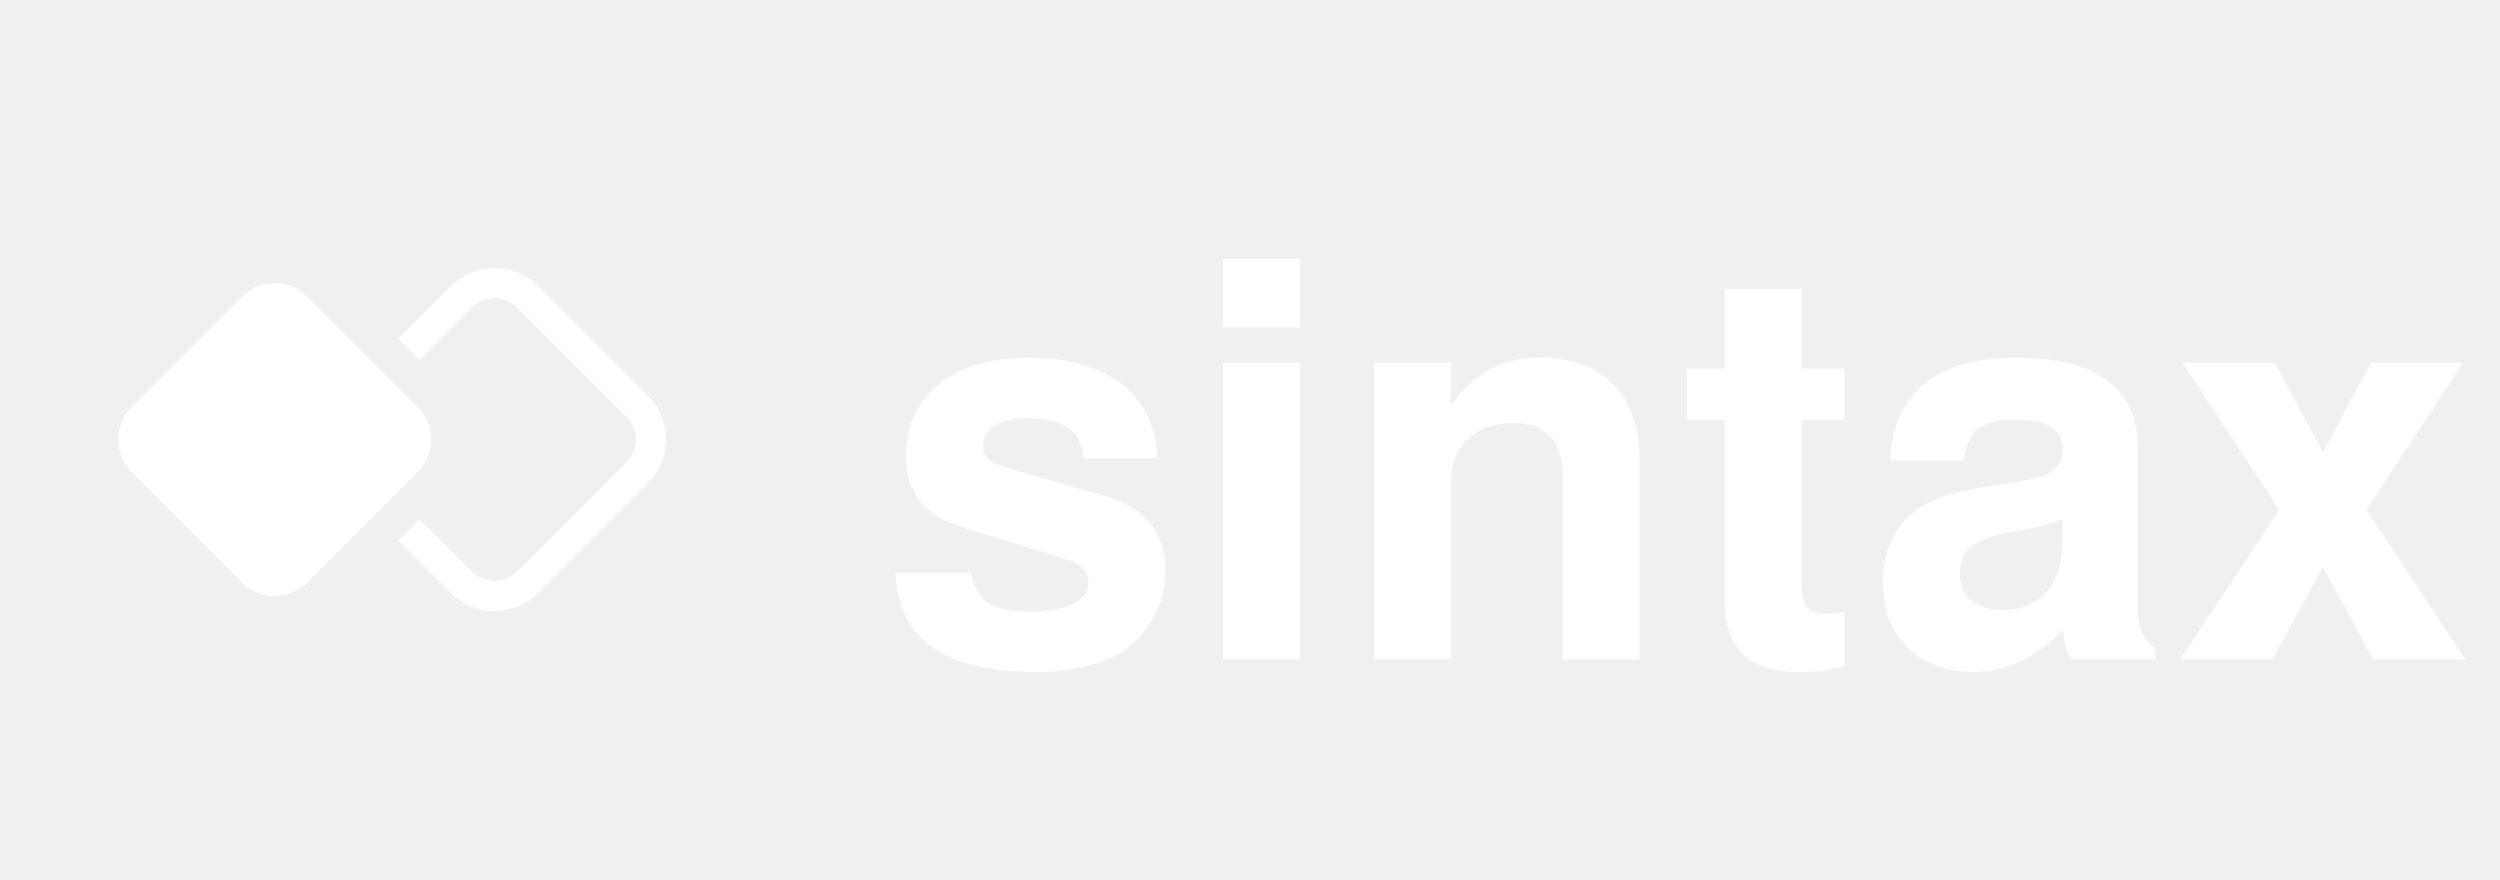
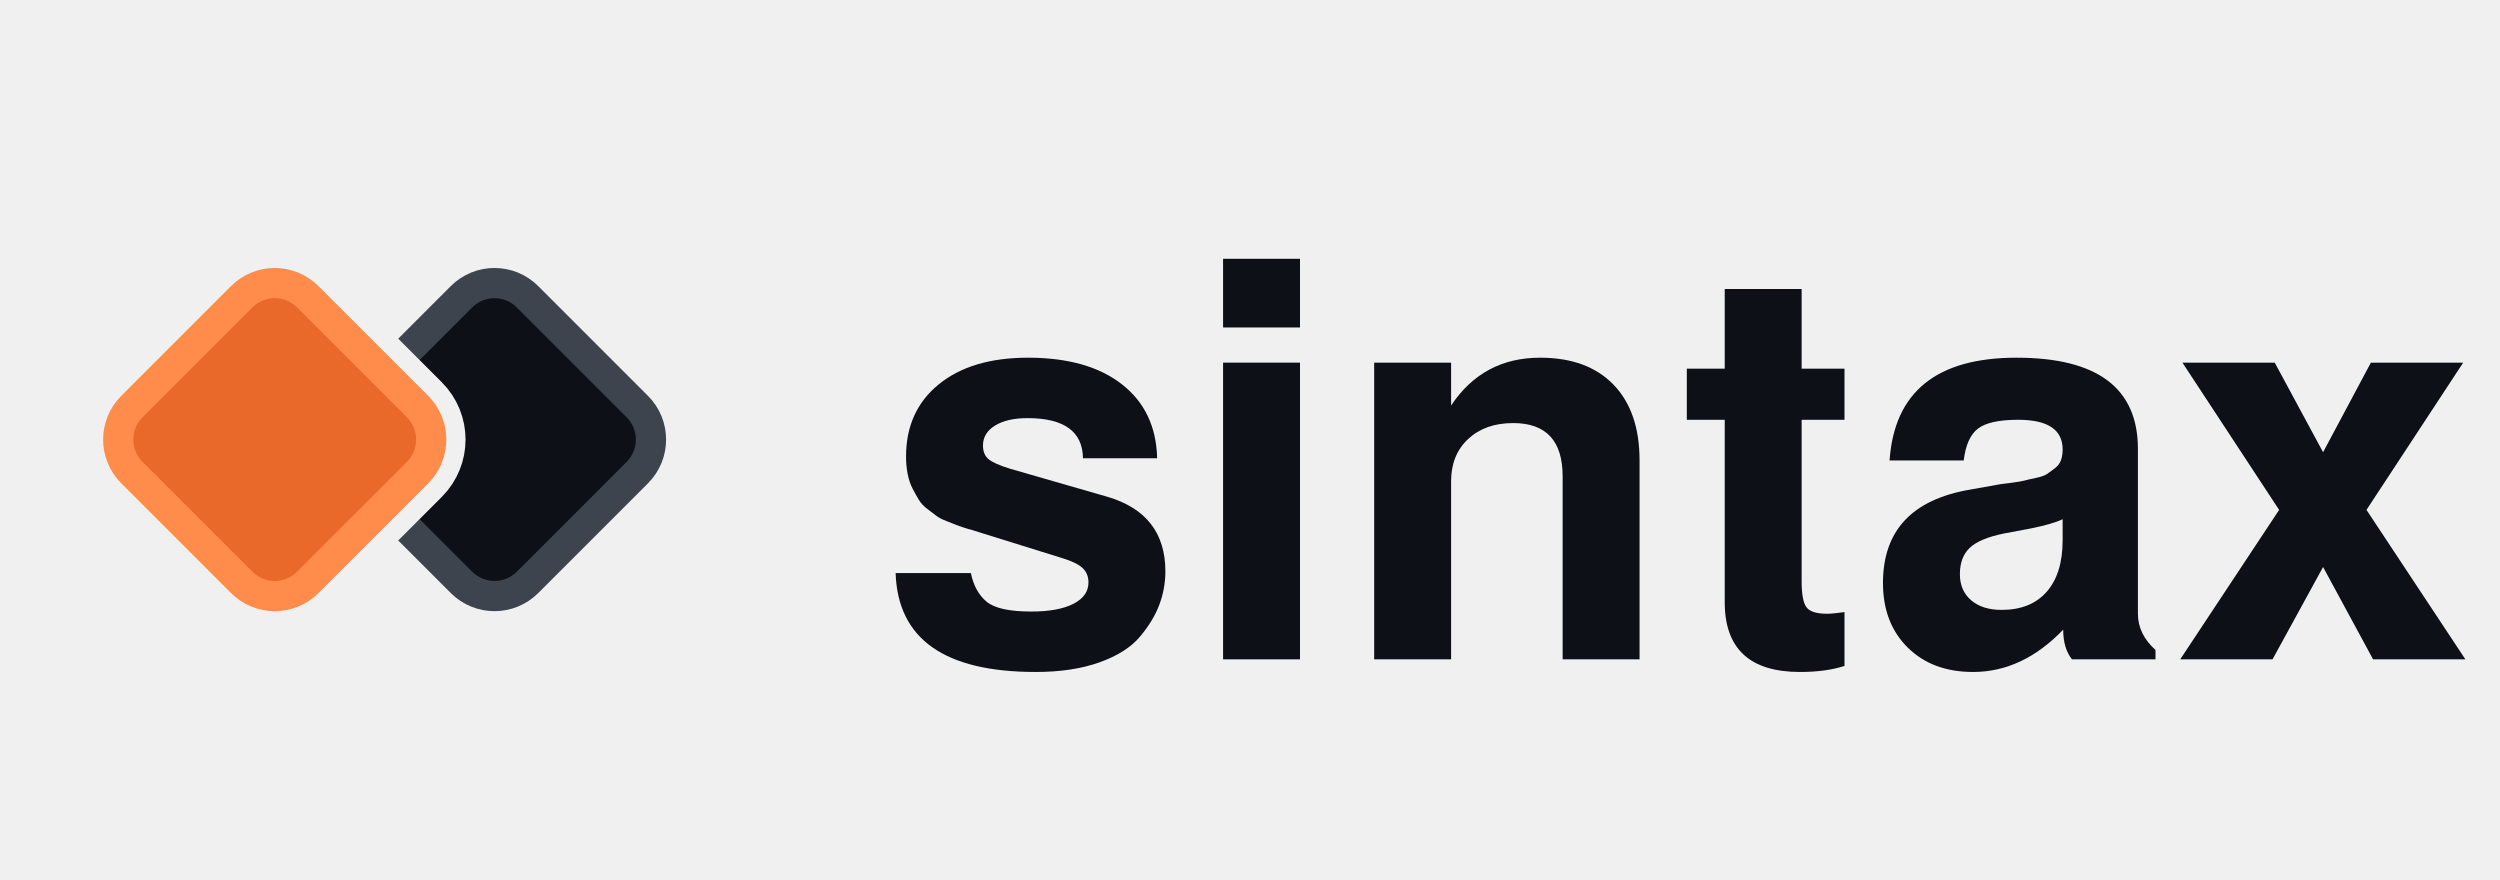
<svg xmlns="http://www.w3.org/2000/svg" viewBox="0 0 91 32" fill="none">
  <defs>
-     <mask id="cutB" maskUnits="userSpaceOnUse">
+     <mask id="cutA" maskUnits="userSpaceOnUse">
      <rect x="-50" y="-50" width="1000" height="1000" fill="white" />
      <rect x="5.475" y="11.475" width="9.051" height="9.051" rx="1.7" transform="rotate(45 10 16)" fill="black" stroke="black" stroke-width="2.5" />
    </mask>
  </defs>
-   <g mask="url(#cutB)">
-     <rect x="13.475" y="11.475" width="9.051" height="9.051" rx="1.7" transform="rotate(45 18 16)" fill="none" stroke="#FFFFFF" stroke-width="1.1" stroke-linejoin="round" />
+   <g mask="url(#cutA)">
+     <rect x="13.475" y="11.475" width="9.051" height="9.051" rx="1.7" transform="rotate(45 18 16)" fill="#0D1117" stroke="#3D444D" stroke-width="1.1" stroke-linejoin="round" />
  </g>
-   <rect x="5.475" y="11.475" width="9.051" height="9.051" rx="1.7" transform="rotate(45 10 16)" fill="#FFFFFF" />
-   <g fill="#FFFFFF">
+   <rect x="5.475" y="11.475" width="9.051" height="9.051" rx="1.7" transform="rotate(45 10 16)" fill="#E8692A" stroke="#FF8C4A" stroke-width="1.1" stroke-linejoin="round" />
+   <g fill="#0D1117">
    <path d="M35.34 20.86Q35.48 21.54 35.91 21.9Q36.34 22.26 37.54 22.26Q38.52 22.26 39.07 21.98Q39.62 21.7 39.62 21.2Q39.62 20.88 39.41 20.68Q39.2 20.48 38.68 20.32L35.34 19.28Q35.32 19.28 35.1 19.21Q34.88 19.14 34.79 19.1Q34.7 19.06 34.46 18.97Q34.22 18.88 34.09 18.78Q33.96 18.68 33.76 18.53Q33.56 18.38 33.45 18.2Q33.34 18.02 33.22 17.79Q33.1 17.56 33.04 17.26Q32.98 16.96 32.98 16.62Q32.98 14.96 34.17 13.99Q35.36 13.02 37.42 13.02Q39.6 13.02 40.84 13.99Q42.08 14.96 42.12 16.68H39.42Q39.4 15.22 37.4 15.22Q36.66 15.22 36.22 15.49Q35.78 15.76 35.78 16.22Q35.78 16.54 35.98 16.71Q36.18 16.88 36.76 17.06L40.3 18.08Q42.42 18.7 42.42 20.8Q42.42 21.42 42.2 22.01Q41.98 22.6 41.49 23.18Q41.0 23.76 40.02 24.11Q39.04 24.46 37.7 24.46Q32.72 24.46 32.6 20.86Z" />
    <path d="M47.32 13.2V24.0H44.52V13.2ZM47.32 9.42V11.92H44.52V9.42Z" />
    <path d="M50.02 13.2H52.82V14.76Q53.98 13.02 56.06 13.02Q57.78 13.02 58.73 14.0Q59.68 14.98 59.68 16.76V24.0H56.88V17.34Q56.88 15.4 55.08 15.4Q54.06 15.4 53.44 15.98Q52.82 16.56 52.82 17.52V24.0H50.02Z" />
    <path d="M67.14 13.42V15.28H65.58V21.16Q65.58 21.88 65.76 22.11Q65.94 22.34 66.5 22.34Q66.72 22.34 67.14 22.28V24.24Q66.46 24.46 65.52 24.46Q62.78 24.46 62.78 21.92V15.28H61.4V13.42H62.78V10.52H65.58V13.42Z" />
    <path d="M71.82 24.46Q70.34 24.46 69.44 23.57Q68.54 22.68 68.54 21.22Q68.54 18.36 71.72 17.82L72.84 17.62Q72.88 17.62 73.24 17.57Q73.6 17.52 73.7 17.49Q73.8 17.46 74.09 17.4Q74.38 17.34 74.5 17.26Q74.62 17.18 74.79 17.05Q74.96 16.92 75.02 16.75Q75.08 16.58 75.08 16.36Q75.08 15.28 73.46 15.28Q72.42 15.28 72 15.6Q71.58 15.92 71.48 16.76H68.78Q69.04 13.02 73.4 13.02Q77.82 13.02 77.82 16.34V22.34Q77.82 23.08 78.46 23.66V24.0H75.42Q75.1 23.6 75.1 22.92Q73.62 24.46 71.82 24.46ZM75.08 19.66V18.9Q74.7 19.08 73.9 19.24L72.94 19.42Q72.06 19.6 71.7 19.94Q71.34 20.28 71.34 20.9Q71.34 21.5 71.75 21.85Q72.16 22.2 72.86 22.2Q73.92 22.2 74.5 21.54Q75.08 20.88 75.08 19.66Z" />
    <path d="M86.14 18.56 89.74 24.0H86.38L84.56 20.64L82.72 24.0H79.36L82.96 18.56L79.44 13.2H82.8L84.56 16.46L86.3 13.2H89.66Z" />
  </g>
</svg>
